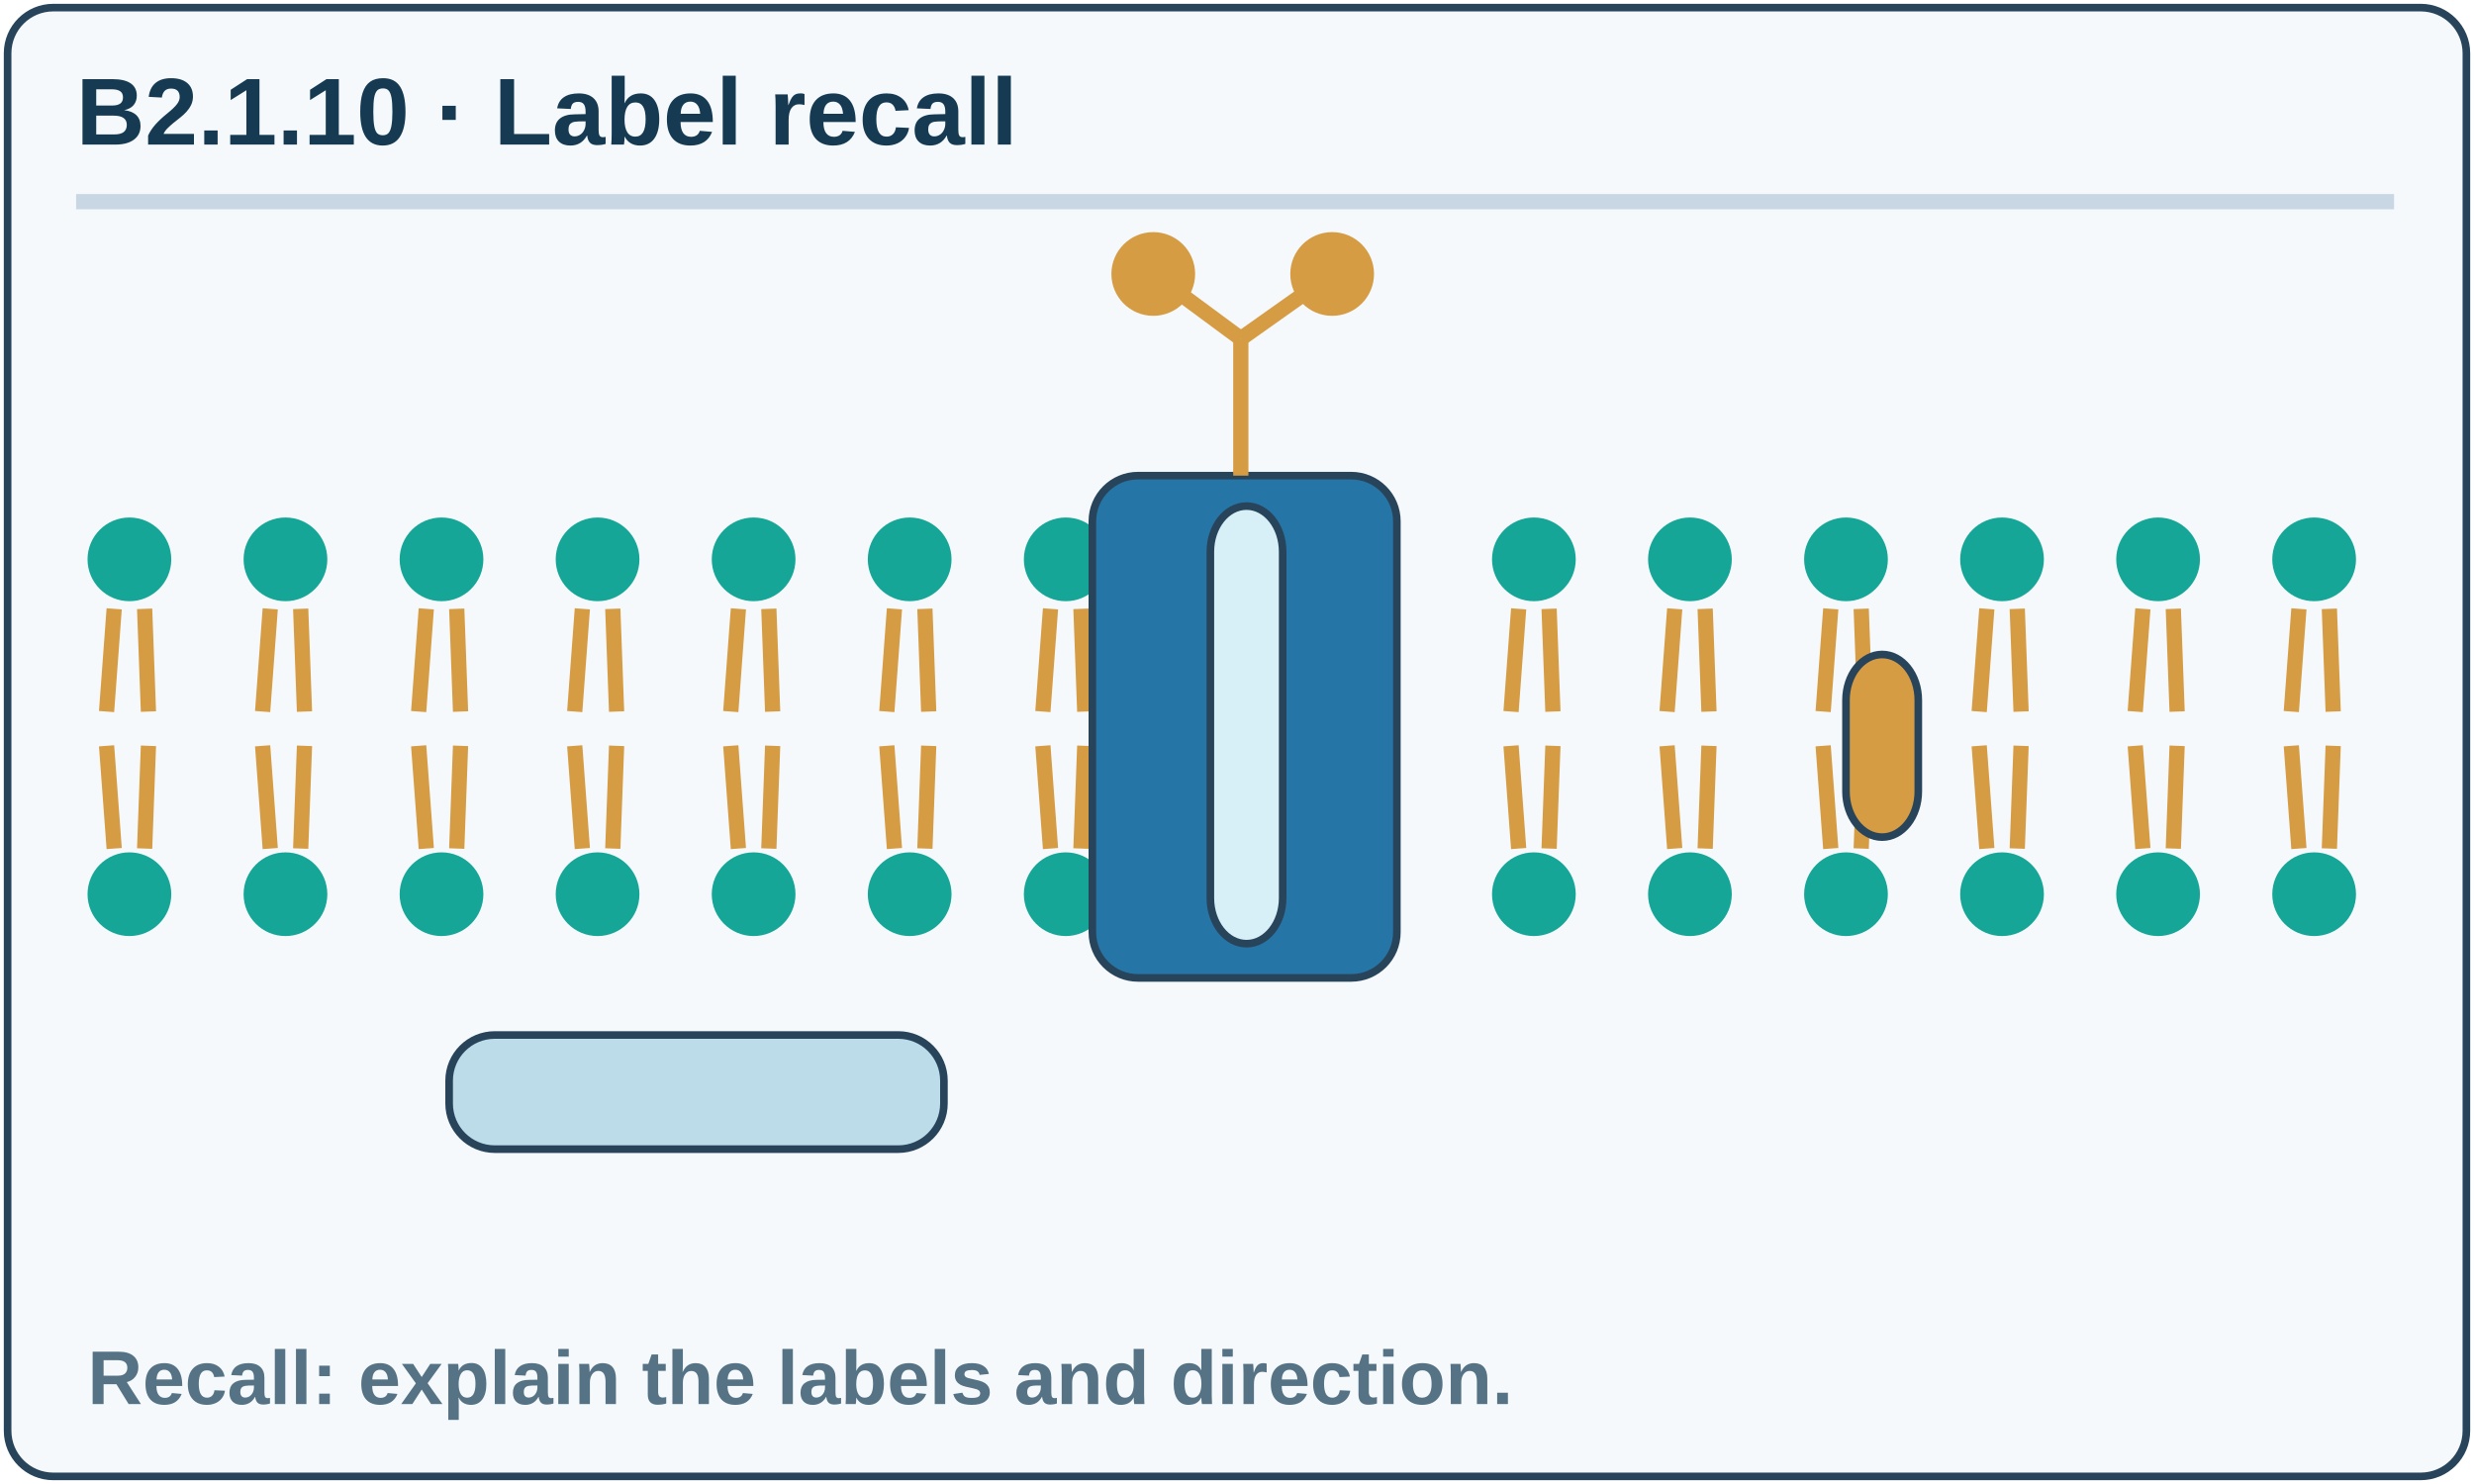
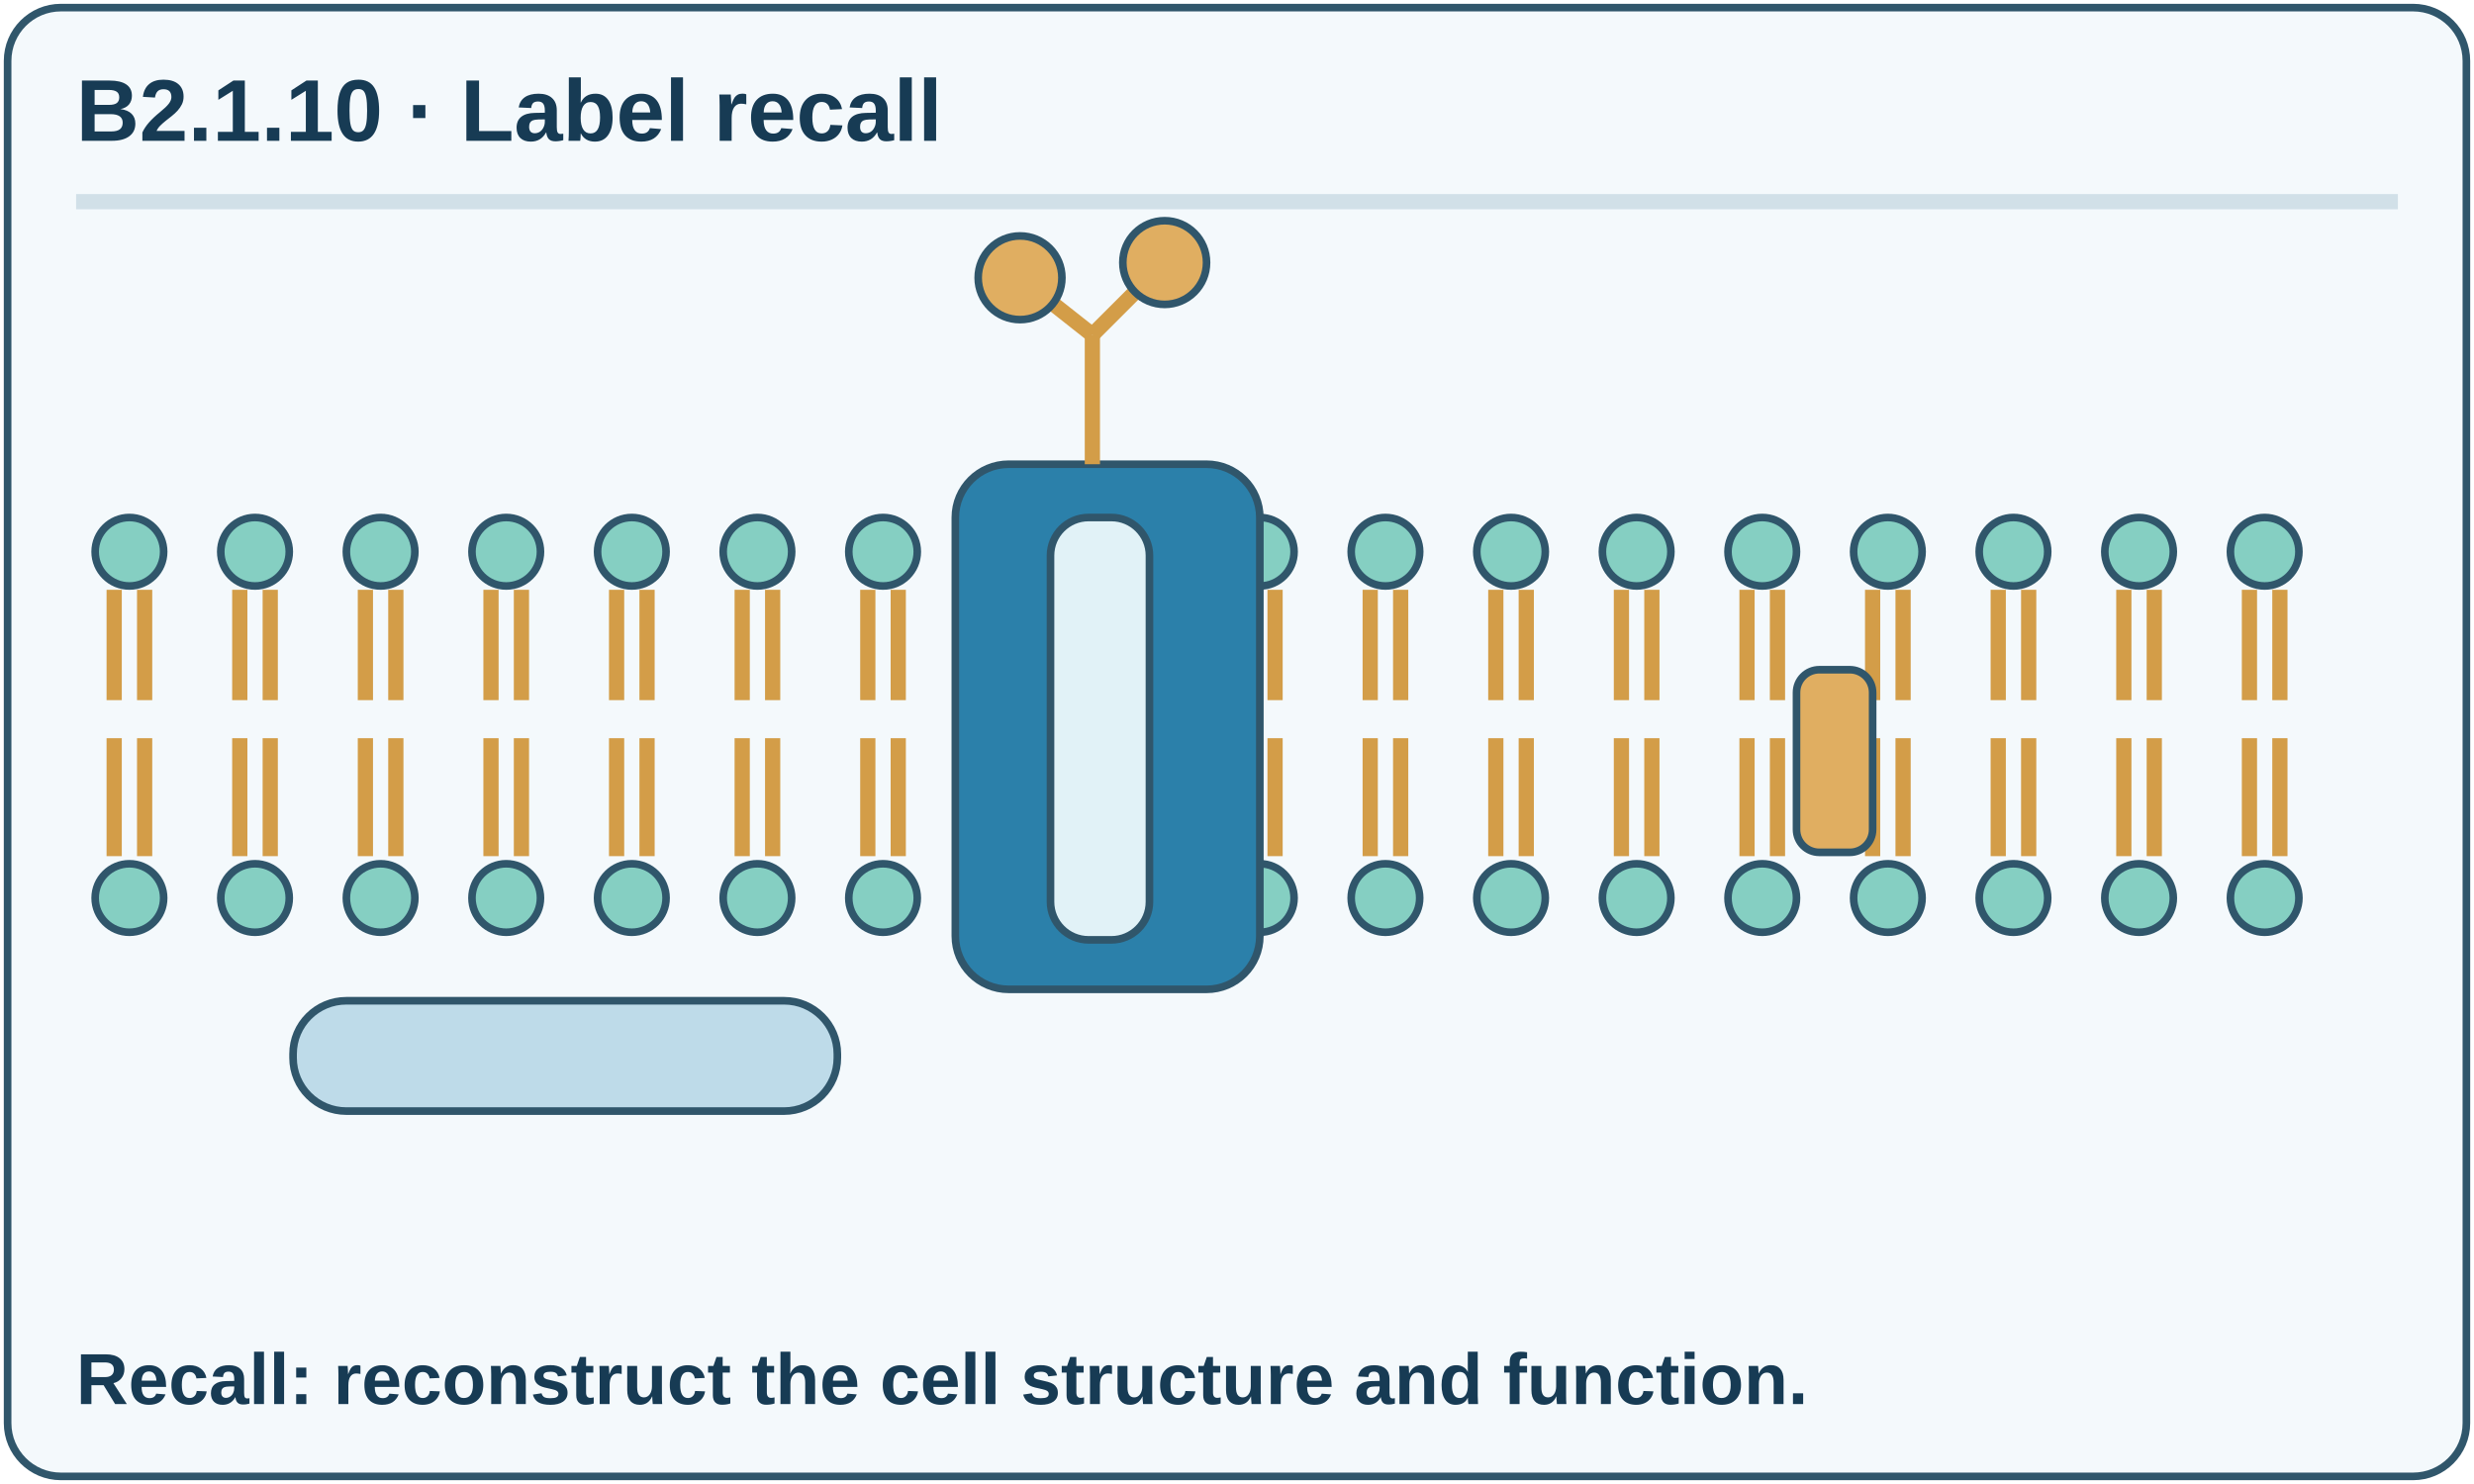
- <svg xmlns="http://www.w3.org/2000/svg" viewBox="0 0 650 390" role="img" aria-labelledby="title desc">
+ <svg xmlns="http://www.w3.org/2000/svg" viewBox="0 0 650 390" role="img" aria-labelledby="title">
  <defs>
    <marker id="tip" markerWidth="7" markerHeight="7" refX="6" refY="3" orient="auto">
-       <path d="M0 0 L6 3 L0 6" fill="#2177a4" />
+       <path d="M0 0 L6 3 L0 6" fill="#23849e" />
    </marker>
  </defs>
-   <rect x="2" y="2" width="646" height="386" rx="12" fill="#f5f9fc" stroke="#28445a" stroke-width="2" />
-   <text x="20" y="38" font-size="25" fill="#173a53" font-family="Arial,sans-serif" font-weight="600">B2.1.10 · Label recall</text>
-   <line x1="20" y1="53" x2="629" y2="53" stroke="#c8d7e3" stroke-width="4" />
-   <circle cx="34" cy="147" r="11" fill="#16a697" />
-   <circle cx="34" cy="235" r="11" fill="#16a697" />
-   <line x1="30" y1="160" x2="28" y2="187" stroke="#d59c44" stroke-width="4" />
-   <line x1="38" y1="160" x2="39" y2="187" stroke="#d59c44" stroke-width="4" />
-   <line x1="28" y1="196" x2="30" y2="223" stroke="#d59c44" stroke-width="4" />
-   <line x1="39" y1="196" x2="38" y2="223" stroke="#d59c44" stroke-width="4" />
-   <circle cx="75" cy="147" r="11" fill="#16a697" />
-   <circle cx="75" cy="235" r="11" fill="#16a697" />
-   <line x1="71" y1="160" x2="69" y2="187" stroke="#d59c44" stroke-width="4" />
-   <line x1="79" y1="160" x2="80" y2="187" stroke="#d59c44" stroke-width="4" />
-   <line x1="69" y1="196" x2="71" y2="223" stroke="#d59c44" stroke-width="4" />
-   <line x1="80" y1="196" x2="79" y2="223" stroke="#d59c44" stroke-width="4" />
-   <circle cx="116" cy="147" r="11" fill="#16a697" />
-   <circle cx="116" cy="235" r="11" fill="#16a697" />
-   <line x1="112" y1="160" x2="110" y2="187" stroke="#d59c44" stroke-width="4" />
-   <line x1="120" y1="160" x2="121" y2="187" stroke="#d59c44" stroke-width="4" />
-   <line x1="110" y1="196" x2="112" y2="223" stroke="#d59c44" stroke-width="4" />
-   <line x1="121" y1="196" x2="120" y2="223" stroke="#d59c44" stroke-width="4" />
-   <circle cx="157" cy="147" r="11" fill="#16a697" />
-   <circle cx="157" cy="235" r="11" fill="#16a697" />
-   <line x1="153" y1="160" x2="151" y2="187" stroke="#d59c44" stroke-width="4" />
-   <line x1="161" y1="160" x2="162" y2="187" stroke="#d59c44" stroke-width="4" />
-   <line x1="151" y1="196" x2="153" y2="223" stroke="#d59c44" stroke-width="4" />
-   <line x1="162" y1="196" x2="161" y2="223" stroke="#d59c44" stroke-width="4" />
-   <circle cx="198" cy="147" r="11" fill="#16a697" />
-   <circle cx="198" cy="235" r="11" fill="#16a697" />
-   <line x1="194" y1="160" x2="192" y2="187" stroke="#d59c44" stroke-width="4" />
-   <line x1="202" y1="160" x2="203" y2="187" stroke="#d59c44" stroke-width="4" />
-   <line x1="192" y1="196" x2="194" y2="223" stroke="#d59c44" stroke-width="4" />
-   <line x1="203" y1="196" x2="202" y2="223" stroke="#d59c44" stroke-width="4" />
-   <circle cx="239" cy="147" r="11" fill="#16a697" />
-   <circle cx="239" cy="235" r="11" fill="#16a697" />
-   <line x1="235" y1="160" x2="233" y2="187" stroke="#d59c44" stroke-width="4" />
-   <line x1="243" y1="160" x2="244" y2="187" stroke="#d59c44" stroke-width="4" />
-   <line x1="233" y1="196" x2="235" y2="223" stroke="#d59c44" stroke-width="4" />
-   <line x1="244" y1="196" x2="243" y2="223" stroke="#d59c44" stroke-width="4" />
-   <circle cx="280" cy="147" r="11" fill="#16a697" />
-   <circle cx="280" cy="235" r="11" fill="#16a697" />
-   <line x1="276" y1="160" x2="274" y2="187" stroke="#d59c44" stroke-width="4" />
-   <line x1="284" y1="160" x2="285" y2="187" stroke="#d59c44" stroke-width="4" />
-   <line x1="274" y1="196" x2="276" y2="223" stroke="#d59c44" stroke-width="4" />
-   <line x1="285" y1="196" x2="284" y2="223" stroke="#d59c44" stroke-width="4" />
-   <circle cx="403" cy="147" r="11" fill="#16a697" />
-   <circle cx="403" cy="235" r="11" fill="#16a697" />
-   <line x1="399" y1="160" x2="397" y2="187" stroke="#d59c44" stroke-width="4" />
-   <line x1="407" y1="160" x2="408" y2="187" stroke="#d59c44" stroke-width="4" />
-   <line x1="397" y1="196" x2="399" y2="223" stroke="#d59c44" stroke-width="4" />
-   <line x1="408" y1="196" x2="407" y2="223" stroke="#d59c44" stroke-width="4" />
-   <circle cx="444" cy="147" r="11" fill="#16a697" />
-   <circle cx="444" cy="235" r="11" fill="#16a697" />
-   <line x1="440" y1="160" x2="438" y2="187" stroke="#d59c44" stroke-width="4" />
-   <line x1="448" y1="160" x2="449" y2="187" stroke="#d59c44" stroke-width="4" />
-   <line x1="438" y1="196" x2="440" y2="223" stroke="#d59c44" stroke-width="4" />
-   <line x1="449" y1="196" x2="448" y2="223" stroke="#d59c44" stroke-width="4" />
-   <circle cx="485" cy="147" r="11" fill="#16a697" />
-   <circle cx="485" cy="235" r="11" fill="#16a697" />
-   <line x1="481" y1="160" x2="479" y2="187" stroke="#d59c44" stroke-width="4" />
-   <line x1="489" y1="160" x2="490" y2="187" stroke="#d59c44" stroke-width="4" />
-   <line x1="479" y1="196" x2="481" y2="223" stroke="#d59c44" stroke-width="4" />
-   <line x1="490" y1="196" x2="489" y2="223" stroke="#d59c44" stroke-width="4" />
-   <circle cx="526" cy="147" r="11" fill="#16a697" />
-   <circle cx="526" cy="235" r="11" fill="#16a697" />
-   <line x1="522" y1="160" x2="520" y2="187" stroke="#d59c44" stroke-width="4" />
-   <line x1="530" y1="160" x2="531" y2="187" stroke="#d59c44" stroke-width="4" />
-   <line x1="520" y1="196" x2="522" y2="223" stroke="#d59c44" stroke-width="4" />
-   <line x1="531" y1="196" x2="530" y2="223" stroke="#d59c44" stroke-width="4" />
-   <circle cx="567" cy="147" r="11" fill="#16a697" />
-   <circle cx="567" cy="235" r="11" fill="#16a697" />
-   <line x1="563" y1="160" x2="561" y2="187" stroke="#d59c44" stroke-width="4" />
-   <line x1="571" y1="160" x2="572" y2="187" stroke="#d59c44" stroke-width="4" />
-   <line x1="561" y1="196" x2="563" y2="223" stroke="#d59c44" stroke-width="4" />
-   <line x1="572" y1="196" x2="571" y2="223" stroke="#d59c44" stroke-width="4" />
-   <circle cx="608" cy="147" r="11" fill="#16a697" />
-   <circle cx="608" cy="235" r="11" fill="#16a697" />
-   <line x1="604" y1="160" x2="602" y2="187" stroke="#d59c44" stroke-width="4" />
-   <line x1="612" y1="160" x2="613" y2="187" stroke="#d59c44" stroke-width="4" />
-   <line x1="602" y1="196" x2="604" y2="223" stroke="#d59c44" stroke-width="4" />
-   <line x1="613" y1="196" x2="612" y2="223" stroke="#d59c44" stroke-width="4" />
-   <rect x="287" y="125" width="80" height="132" rx="12" fill="#2675a7" stroke="#28445a" stroke-width="2" />
-   <rect x="318" y="133" width="19" height="115" rx="12" fill="#d7f0f7" stroke="#28445a" stroke-width="2" />
-   <line x1="326" y1="125" x2="326" y2="89" stroke="#d59c44" stroke-width="4" />
-   <line x1="326" y1="89" x2="303" y2="72" stroke="#d59c44" stroke-width="4" />
-   <line x1="326" y1="89" x2="350" y2="72" stroke="#d59c44" stroke-width="4" />
-   <circle cx="303" cy="72" r="11" fill="#d59c44" />
-   <circle cx="350" cy="72" r="11" fill="#d59c44" />
-   <rect x="118" y="272" width="130" height="30" rx="12" fill="#bcdce9" stroke="#28445a" stroke-width="2" />
-   <rect x="485" y="172" width="19" height="48" rx="12" fill="#d59c44" stroke="#28445a" stroke-width="2" />
-   <text x="23" y="369" font-size="20" fill="#567285" font-family="Arial,sans-serif" font-weight="600">Recall: explain the labels and direction.</text>
+   <rect x="2" y="2" width="646" height="386" rx="14" fill="#f4f9fc" stroke="#30566b" stroke-width="2" />
+   <text x="20" y="37" fill="#173b54" font-family="Arial,sans-serif" font-size="23" font-weight="600">B2.1.10 · Label recall</text>
+   <path d="M20 53 L630 53" fill="none" stroke="#d1e0e8" stroke-width="4" />
+   <circle cx="34" cy="145" r="9" fill="#85cfc2" stroke="#30566b" stroke-width="2" />
+   <circle cx="34" cy="236" r="9" fill="#85cfc2" stroke="#30566b" stroke-width="2" />
+   <path d="M30 155 L30 184" fill="none" stroke="#d39d48" stroke-width="4" />
+   <path d="M38 155 L38 184" fill="none" stroke="#d39d48" stroke-width="4" />
+   <path d="M30 194 L30 225" fill="none" stroke="#d39d48" stroke-width="4" />
+   <path d="M38 194 L38 225" fill="none" stroke="#d39d48" stroke-width="4" />
+   <circle cx="67" cy="145" r="9" fill="#85cfc2" stroke="#30566b" stroke-width="2" />
+   <circle cx="67" cy="236" r="9" fill="#85cfc2" stroke="#30566b" stroke-width="2" />
+   <path d="M63 155 L63 184" fill="none" stroke="#d39d48" stroke-width="4" />
+   <path d="M71 155 L71 184" fill="none" stroke="#d39d48" stroke-width="4" />
+   <path d="M63 194 L63 225" fill="none" stroke="#d39d48" stroke-width="4" />
+   <path d="M71 194 L71 225" fill="none" stroke="#d39d48" stroke-width="4" />
+   <circle cx="100" cy="145" r="9" fill="#85cfc2" stroke="#30566b" stroke-width="2" />
+   <circle cx="100" cy="236" r="9" fill="#85cfc2" stroke="#30566b" stroke-width="2" />
+   <path d="M96 155 L96 184" fill="none" stroke="#d39d48" stroke-width="4" />
+   <path d="M104 155 L104 184" fill="none" stroke="#d39d48" stroke-width="4" />
+   <path d="M96 194 L96 225" fill="none" stroke="#d39d48" stroke-width="4" />
+   <path d="M104 194 L104 225" fill="none" stroke="#d39d48" stroke-width="4" />
+   <circle cx="133" cy="145" r="9" fill="#85cfc2" stroke="#30566b" stroke-width="2" />
+   <circle cx="133" cy="236" r="9" fill="#85cfc2" stroke="#30566b" stroke-width="2" />
+   <path d="M129 155 L129 184" fill="none" stroke="#d39d48" stroke-width="4" />
+   <path d="M137 155 L137 184" fill="none" stroke="#d39d48" stroke-width="4" />
+   <path d="M129 194 L129 225" fill="none" stroke="#d39d48" stroke-width="4" />
+   <path d="M137 194 L137 225" fill="none" stroke="#d39d48" stroke-width="4" />
+   <circle cx="166" cy="145" r="9" fill="#85cfc2" stroke="#30566b" stroke-width="2" />
+   <circle cx="166" cy="236" r="9" fill="#85cfc2" stroke="#30566b" stroke-width="2" />
+   <path d="M162 155 L162 184" fill="none" stroke="#d39d48" stroke-width="4" />
+   <path d="M170 155 L170 184" fill="none" stroke="#d39d48" stroke-width="4" />
+   <path d="M162 194 L162 225" fill="none" stroke="#d39d48" stroke-width="4" />
+   <path d="M170 194 L170 225" fill="none" stroke="#d39d48" stroke-width="4" />
+   <circle cx="199" cy="145" r="9" fill="#85cfc2" stroke="#30566b" stroke-width="2" />
+   <circle cx="199" cy="236" r="9" fill="#85cfc2" stroke="#30566b" stroke-width="2" />
+   <path d="M195 155 L195 184" fill="none" stroke="#d39d48" stroke-width="4" />
+   <path d="M203 155 L203 184" fill="none" stroke="#d39d48" stroke-width="4" />
+   <path d="M195 194 L195 225" fill="none" stroke="#d39d48" stroke-width="4" />
+   <path d="M203 194 L203 225" fill="none" stroke="#d39d48" stroke-width="4" />
+   <circle cx="232" cy="145" r="9" fill="#85cfc2" stroke="#30566b" stroke-width="2" />
+   <circle cx="232" cy="236" r="9" fill="#85cfc2" stroke="#30566b" stroke-width="2" />
+   <path d="M228 155 L228 184" fill="none" stroke="#d39d48" stroke-width="4" />
+   <path d="M236 155 L236 184" fill="none" stroke="#d39d48" stroke-width="4" />
+   <path d="M228 194 L228 225" fill="none" stroke="#d39d48" stroke-width="4" />
+   <path d="M236 194 L236 225" fill="none" stroke="#d39d48" stroke-width="4" />
+   <circle cx="331" cy="145" r="9" fill="#85cfc2" stroke="#30566b" stroke-width="2" />
+   <circle cx="331" cy="236" r="9" fill="#85cfc2" stroke="#30566b" stroke-width="2" />
+   <path d="M327 155 L327 184" fill="none" stroke="#d39d48" stroke-width="4" />
+   <path d="M335 155 L335 184" fill="none" stroke="#d39d48" stroke-width="4" />
+   <path d="M327 194 L327 225" fill="none" stroke="#d39d48" stroke-width="4" />
+   <path d="M335 194 L335 225" fill="none" stroke="#d39d48" stroke-width="4" />
+   <circle cx="364" cy="145" r="9" fill="#85cfc2" stroke="#30566b" stroke-width="2" />
+   <circle cx="364" cy="236" r="9" fill="#85cfc2" stroke="#30566b" stroke-width="2" />
+   <path d="M360 155 L360 184" fill="none" stroke="#d39d48" stroke-width="4" />
+   <path d="M368 155 L368 184" fill="none" stroke="#d39d48" stroke-width="4" />
+   <path d="M360 194 L360 225" fill="none" stroke="#d39d48" stroke-width="4" />
+   <path d="M368 194 L368 225" fill="none" stroke="#d39d48" stroke-width="4" />
+   <circle cx="397" cy="145" r="9" fill="#85cfc2" stroke="#30566b" stroke-width="2" />
+   <circle cx="397" cy="236" r="9" fill="#85cfc2" stroke="#30566b" stroke-width="2" />
+   <path d="M393 155 L393 184" fill="none" stroke="#d39d48" stroke-width="4" />
+   <path d="M401 155 L401 184" fill="none" stroke="#d39d48" stroke-width="4" />
+   <path d="M393 194 L393 225" fill="none" stroke="#d39d48" stroke-width="4" />
+   <path d="M401 194 L401 225" fill="none" stroke="#d39d48" stroke-width="4" />
+   <circle cx="430" cy="145" r="9" fill="#85cfc2" stroke="#30566b" stroke-width="2" />
+   <circle cx="430" cy="236" r="9" fill="#85cfc2" stroke="#30566b" stroke-width="2" />
+   <path d="M426 155 L426 184" fill="none" stroke="#d39d48" stroke-width="4" />
+   <path d="M434 155 L434 184" fill="none" stroke="#d39d48" stroke-width="4" />
+   <path d="M426 194 L426 225" fill="none" stroke="#d39d48" stroke-width="4" />
+   <path d="M434 194 L434 225" fill="none" stroke="#d39d48" stroke-width="4" />
+   <circle cx="463" cy="145" r="9" fill="#85cfc2" stroke="#30566b" stroke-width="2" />
+   <circle cx="463" cy="236" r="9" fill="#85cfc2" stroke="#30566b" stroke-width="2" />
+   <path d="M459 155 L459 184" fill="none" stroke="#d39d48" stroke-width="4" />
+   <path d="M467 155 L467 184" fill="none" stroke="#d39d48" stroke-width="4" />
+   <path d="M459 194 L459 225" fill="none" stroke="#d39d48" stroke-width="4" />
+   <path d="M467 194 L467 225" fill="none" stroke="#d39d48" stroke-width="4" />
+   <circle cx="496" cy="145" r="9" fill="#85cfc2" stroke="#30566b" stroke-width="2" />
+   <circle cx="496" cy="236" r="9" fill="#85cfc2" stroke="#30566b" stroke-width="2" />
+   <path d="M492 155 L492 184" fill="none" stroke="#d39d48" stroke-width="4" />
+   <path d="M500 155 L500 184" fill="none" stroke="#d39d48" stroke-width="4" />
+   <path d="M492 194 L492 225" fill="none" stroke="#d39d48" stroke-width="4" />
+   <path d="M500 194 L500 225" fill="none" stroke="#d39d48" stroke-width="4" />
+   <circle cx="529" cy="145" r="9" fill="#85cfc2" stroke="#30566b" stroke-width="2" />
+   <circle cx="529" cy="236" r="9" fill="#85cfc2" stroke="#30566b" stroke-width="2" />
+   <path d="M525 155 L525 184" fill="none" stroke="#d39d48" stroke-width="4" />
+   <path d="M533 155 L533 184" fill="none" stroke="#d39d48" stroke-width="4" />
+   <path d="M525 194 L525 225" fill="none" stroke="#d39d48" stroke-width="4" />
+   <path d="M533 194 L533 225" fill="none" stroke="#d39d48" stroke-width="4" />
+   <circle cx="562" cy="145" r="9" fill="#85cfc2" stroke="#30566b" stroke-width="2" />
+   <circle cx="562" cy="236" r="9" fill="#85cfc2" stroke="#30566b" stroke-width="2" />
+   <path d="M558 155 L558 184" fill="none" stroke="#d39d48" stroke-width="4" />
+   <path d="M566 155 L566 184" fill="none" stroke="#d39d48" stroke-width="4" />
+   <path d="M558 194 L558 225" fill="none" stroke="#d39d48" stroke-width="4" />
+   <path d="M566 194 L566 225" fill="none" stroke="#d39d48" stroke-width="4" />
+   <circle cx="595" cy="145" r="9" fill="#85cfc2" stroke="#30566b" stroke-width="2" />
+   <circle cx="595" cy="236" r="9" fill="#85cfc2" stroke="#30566b" stroke-width="2" />
+   <path d="M591 155 L591 184" fill="none" stroke="#d39d48" stroke-width="4" />
+   <path d="M599 155 L599 184" fill="none" stroke="#d39d48" stroke-width="4" />
+   <path d="M591 194 L591 225" fill="none" stroke="#d39d48" stroke-width="4" />
+   <path d="M599 194 L599 225" fill="none" stroke="#d39d48" stroke-width="4" />
+   <rect x="251" y="122" width="80" height="138" rx="14" fill="#2b80aa" stroke="#30566b" stroke-width="2" />
+   <rect x="276" y="136" width="26" height="111" rx="10" fill="#e1f2f7" stroke="#30566b" stroke-width="2" />
+   <rect x="77" y="263" width="143" height="29" rx="14" fill="#bedbe9" stroke="#30566b" stroke-width="2" />
+   <rect x="472" y="176" width="20" height="48" rx="6" fill="#e0ae61" stroke="#30566b" stroke-width="2" />
+   <path d="M287 122 L287 88" fill="none" stroke="#d39d48" stroke-width="4" />
+   <path d="M287 88 L268 73" fill="none" stroke="#d39d48" stroke-width="4" />
+   <path d="M287 88 L306 69" fill="none" stroke="#d39d48" stroke-width="4" />
+   <circle cx="268" cy="73" r="11" fill="#e0ae61" stroke="#30566b" stroke-width="2" />
+   <circle cx="306" cy="69" r="11" fill="#e0ae61" stroke="#30566b" stroke-width="2" />
+   <text x="20" y="369" fill="#173b54" font-family="Arial,sans-serif" font-size="19" font-weight="600">Recall: reconstruct the cell structure and function.</text>
</svg>
